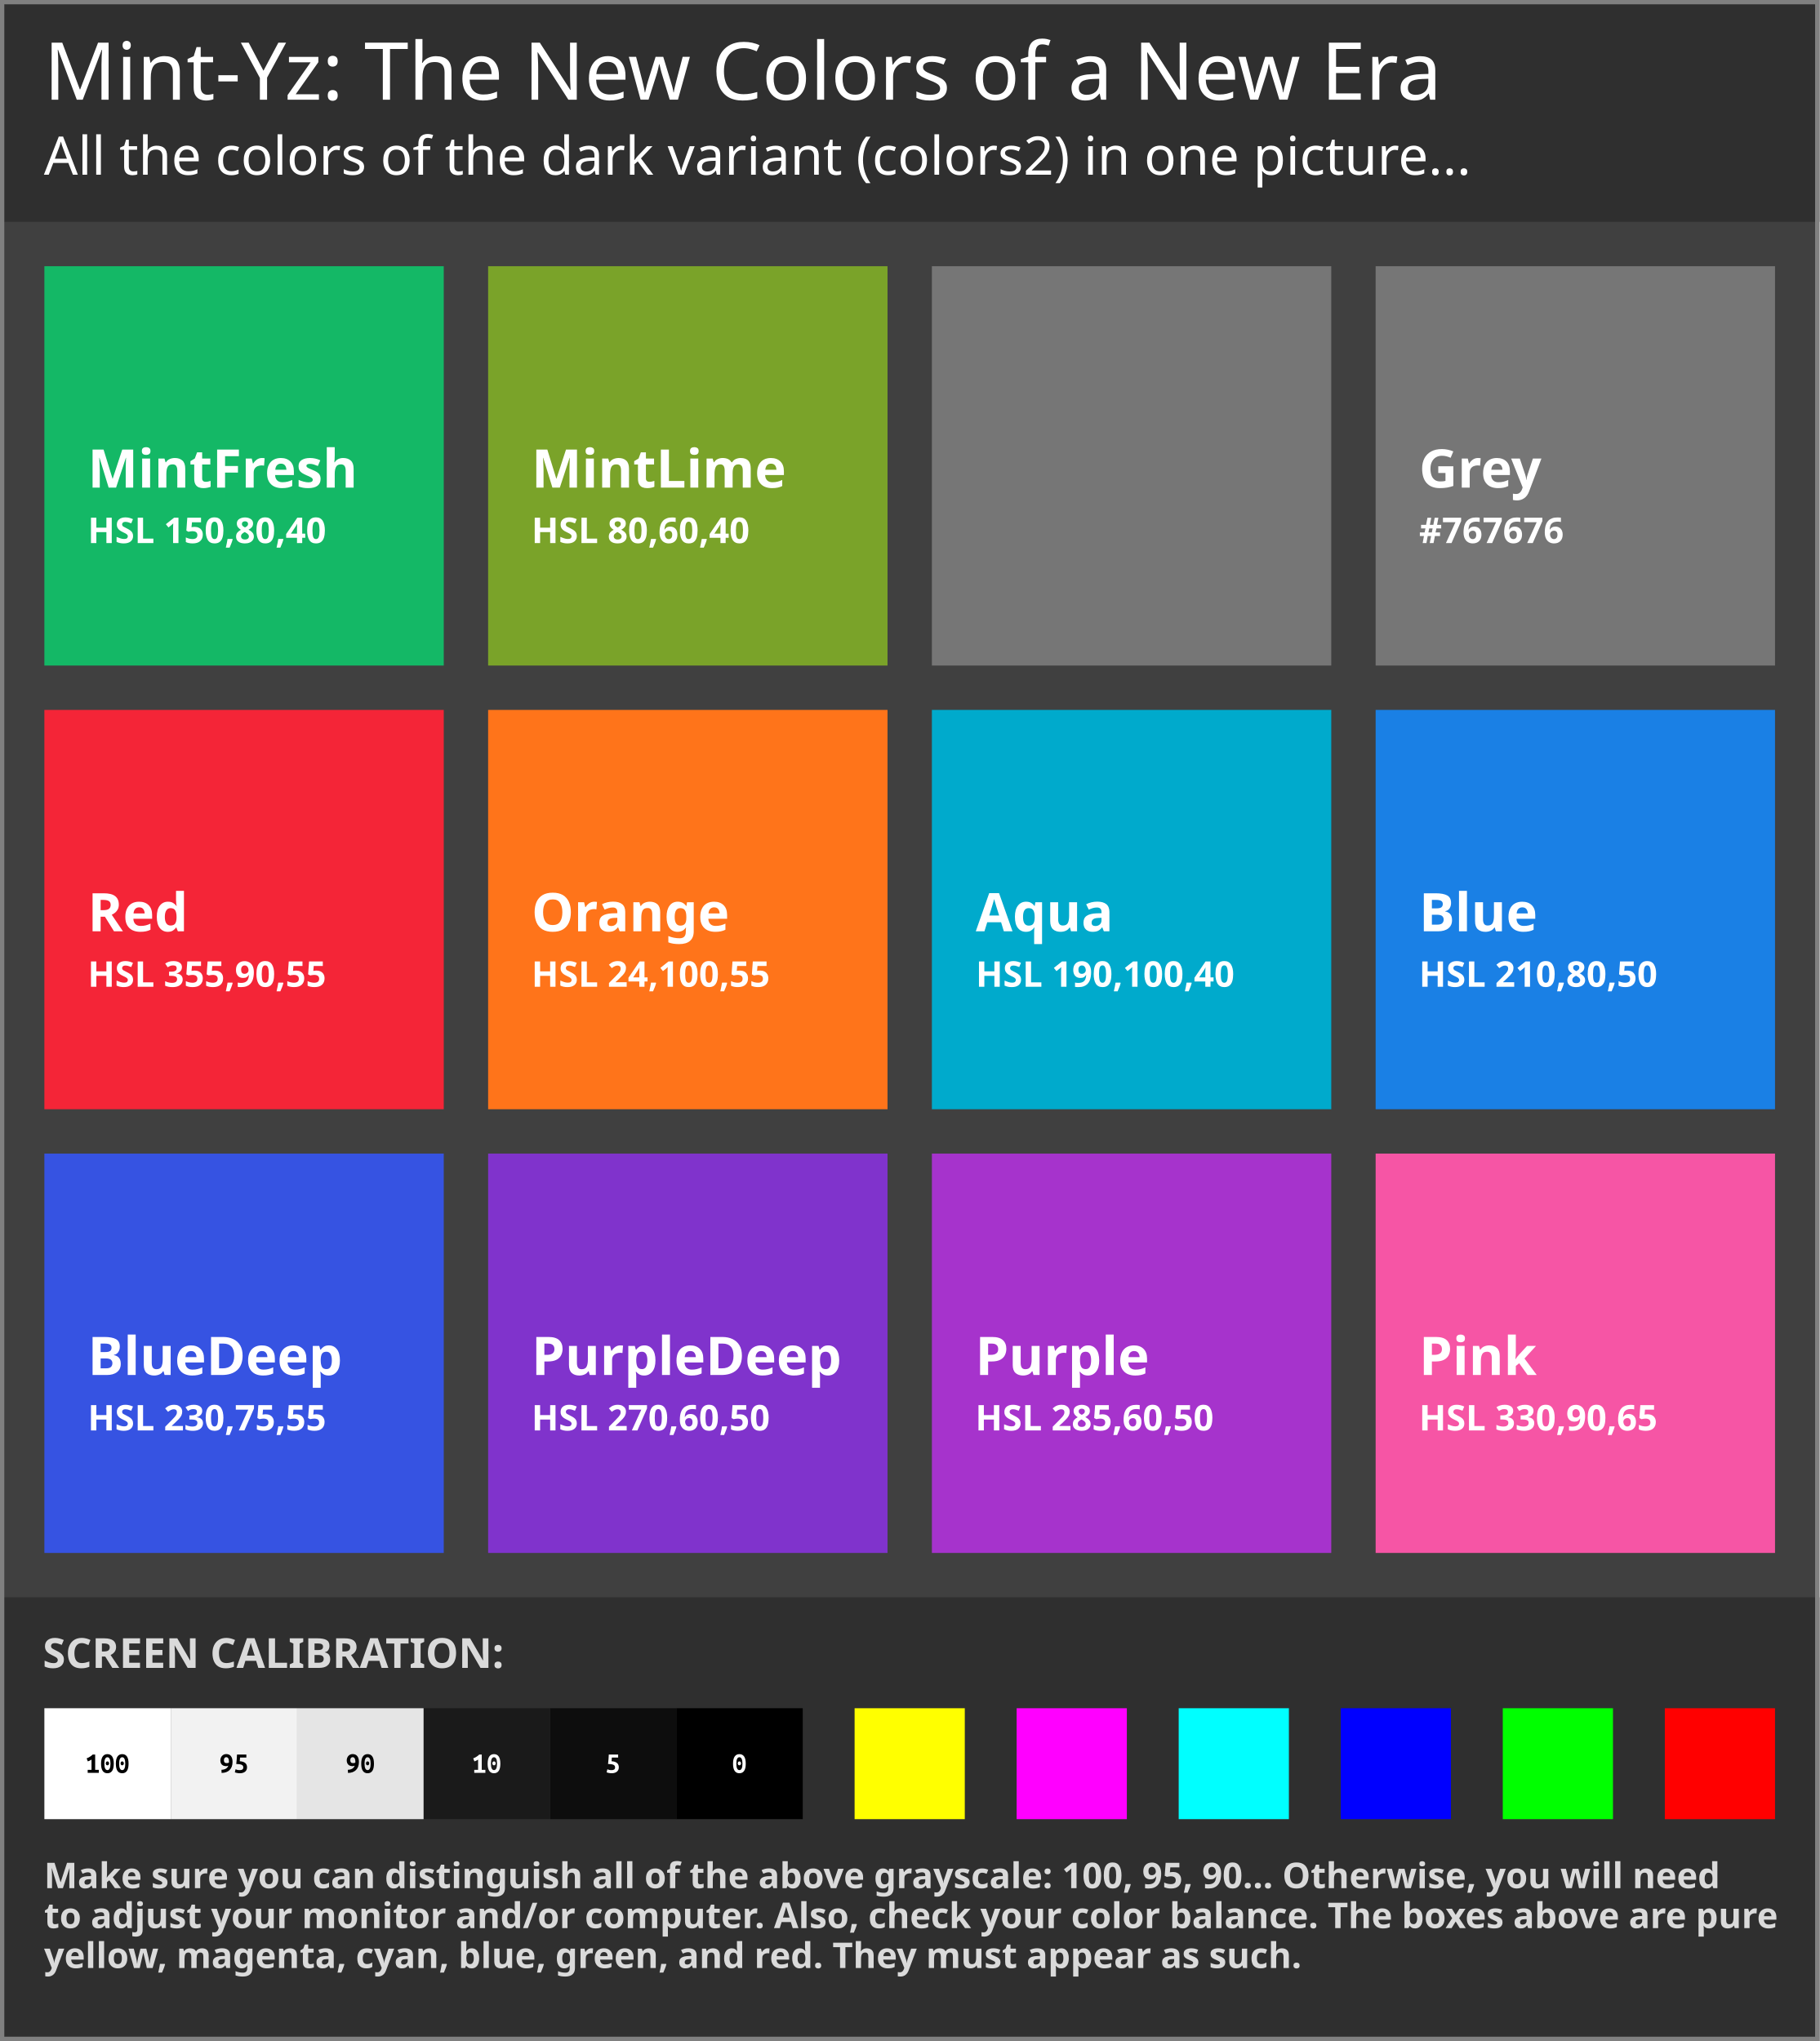
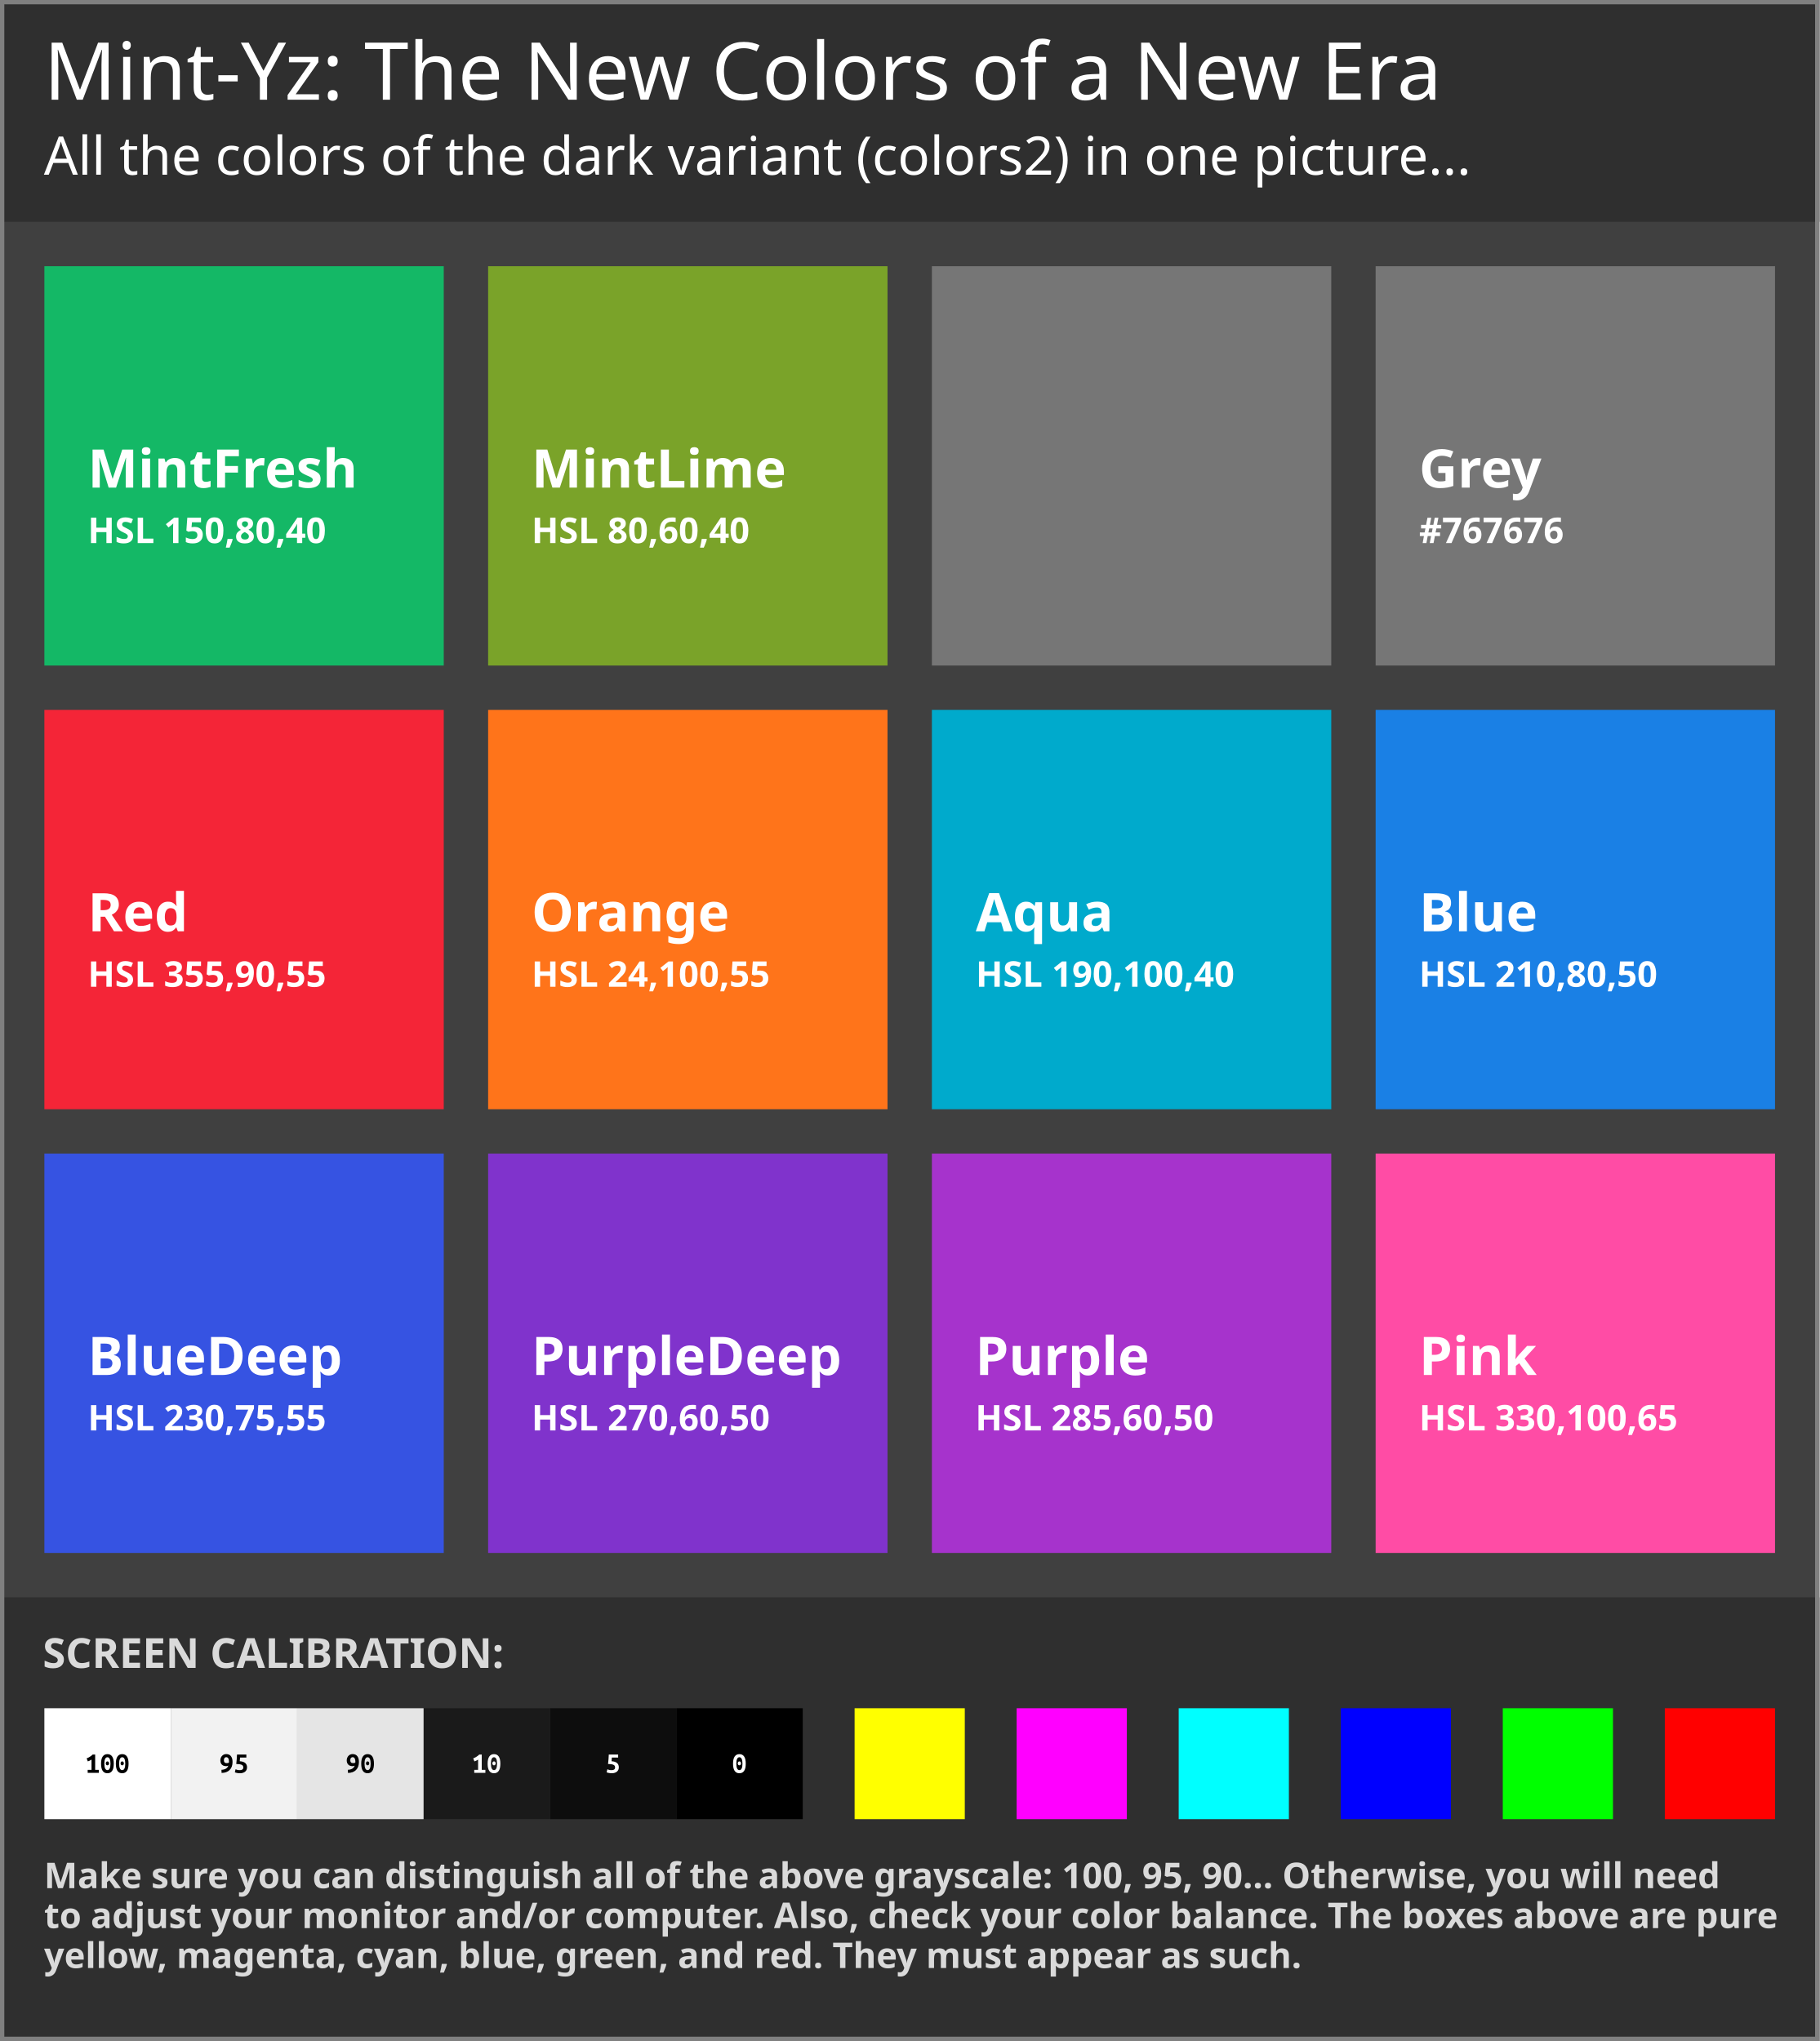
<svg xmlns="http://www.w3.org/2000/svg" width="820" height="920" viewBox="0 0 820 920" version="1.1" id="svg8">
  <defs id="defs2" />
  <g id="layer5">
    <rect y="0" x="0" height="920" width="820" id="rect122" style="fill:#ffffff;fill-opacity:1;stroke:none;stroke-width:0;stroke-opacity:1" />
    <rect transform="translate(0,-91.79999)" style="fill:#404040;fill-opacity:1;stroke:#08914d;stroke-width:0" id="rect146" width="820" height="920" x="2.2301638e-06" y="91.8" />
    <g id="g1130" transform="translate(0,-91.79999)">
      <rect y="811.8" x="0" height="200" width="820" id="rect4820" style="vector-effect:none;fill:#2f2f2f;fill-opacity:1;stroke:none;stroke-width:0;stroke-linecap:butt;stroke-linejoin:miter;stroke-miterlimit:4;stroke-dasharray:none;stroke-dashoffset:0;stroke-opacity:1" />
      <g id="g1089">
        <g transform="matrix(0,-2.099737,2.760329,0,-19.81775,839.5778)" style="display:inline" id="g1269">
          <rect transform="rotate(-90)" rx="6.3846035e-17" y="-34.396" x="-297" height="23.812" width="17.992" id="rect7" style="fill:#ff0000;fill-opacity:1;stroke:none;stroke-width:0.15;stroke-miterlimit:4;stroke-dasharray:none;stroke-opacity:1" />
          <rect transform="rotate(-90)" style="fill:#00ff00;fill-opacity:1;stroke:none;stroke-width:0.15;stroke-miterlimit:4;stroke-dasharray:none;stroke-opacity:1" id="rect9" width="17.992" height="23.812" x="-270.542" y="-34.396" rx="6.3846035e-17" />
          <rect transform="rotate(-90)" rx="6.3846035e-17" y="-34.396" x="-244.083" height="23.812" width="17.992" id="rect11" style="fill:#0000ff;fill-opacity:1;stroke:none;stroke-width:0.15;stroke-miterlimit:4;stroke-dasharray:none;stroke-opacity:1" />
          <rect transform="rotate(-90)" style="fill:#ffff00;fill-opacity:1;stroke:none;stroke-width:0.15;stroke-miterlimit:4;stroke-dasharray:none;stroke-opacity:1" id="rect818" width="17.992" height="23.812" x="-164.708" y="-34.396" rx="6.3846035e-17" />
          <rect transform="rotate(-90)" rx="6.3846035e-17" y="-34.396" x="-217.625" height="23.812" width="17.992" id="rect820-7" style="fill:#00ffff;fill-opacity:1;stroke:none;stroke-width:0.15;stroke-miterlimit:4;stroke-dasharray:none;stroke-opacity:1" />
          <rect transform="rotate(-90)" style="fill:#ff00ff;fill-opacity:1;stroke:none;stroke-width:0.15;stroke-miterlimit:4;stroke-dasharray:none;stroke-opacity:1" id="rect822-6" width="17.992" height="23.812" x="-191.167" y="-34.396" rx="6.3846035e-17" />
        </g>
        <rect transform="scale(-1)" style="display:inline;fill:#000000;fill-opacity:1;stroke:none;stroke-width:0.387;stroke-miterlimit:4;stroke-dasharray:none;stroke-opacity:1" id="rect1035" width="56.966" height="50" x="-361.798" y="-911.8" rx="2.0215312e-16" />
        <rect transform="scale(-1)" rx="2.0215312e-16" y="-911.8" x="-304.831" height="50" width="56.966" id="rect1037" style="display:inline;fill:#0d0d0d;fill-opacity:1;stroke:none;stroke-width:0.387;stroke-miterlimit:4;stroke-dasharray:none;stroke-opacity:1" />
        <rect transform="scale(-1)" style="display:inline;fill:#f2f2f2;fill-opacity:1;stroke:none;stroke-width:0.387;stroke-miterlimit:4;stroke-dasharray:none;stroke-opacity:1" id="rect1039" width="56.966" height="50" x="-133.933" y="-911.8" rx="2.0215312e-16" />
        <rect transform="scale(-1)" rx="2.0215312e-16" y="-911.8" x="-247.865" height="50" width="56.966" id="rect1041" style="display:inline;fill:#1a1a1a;fill-opacity:1;stroke:none;stroke-width:0.387;stroke-miterlimit:4;stroke-dasharray:none;stroke-opacity:1" />
        <rect transform="scale(-1)" style="display:inline;fill:#e5e5e5;fill-opacity:1;stroke:none;stroke-width:0.387;stroke-miterlimit:4;stroke-dasharray:none;stroke-opacity:1" id="rect1043" width="56.966" height="50" x="-190.899" y="-911.8" rx="2.0215312e-16" />
        <rect rx="2.0215312e-16" y="-911.8" x="-76.966" height="50" width="56.966" id="rect1045" style="display:inline;fill:#ffffff;fill-opacity:1;stroke:none;stroke-width:0.387;stroke-miterlimit:4;stroke-dasharray:none;stroke-opacity:1" transform="scale(-1)" />
        <g id="g1056">
          <g style="font-weight:bold;font-size:13.333px;line-height:17.778px;font-family:'Ubuntu Mono';-inkscape-font-specification:'Ubuntu Mono Bold';letter-spacing:0px;word-spacing:0px;fill:#000000;fill-opacity:1" id="text135" aria-label="100" transform="translate(0,-50)">
            <path id="path983" style="font-size:13.333px;text-align:center;text-anchor:middle;fill:#000000;fill-opacity:1" d="m 41.25,939.573 v -4.613 q -0.373,0.267 -0.853,0.48 -0.48,0.2 -0.813,0.32 l -0.533,-1.36 q 0.32,-0.12 0.693,-0.307 0.373,-0.187 0.747,-0.413 0.373,-0.227 0.707,-0.48 0.333,-0.253 0.573,-0.52 h 1.12 v 6.893 h 1.64 v 1.36 h -5.013 v -1.36 z" />
            <path id="path985" style="font-size:13.333px;text-align:center;text-anchor:middle;fill:#000000;fill-opacity:1" d="m 51.277,936.786 q 0,2.187 -0.733,3.253 -0.733,1.067 -2.133,1.067 -1.4,0 -2.133,-1.067 -0.733,-1.067 -0.733,-3.253 0,-2.16 0.747,-3.227 0.747,-1.067 2.12,-1.067 1.4,0 2.133,1.067 0.733,1.053 0.733,3.227 z m -1.48,0 q 0,-1.413 -0.36,-2.147 -0.347,-0.747 -1.027,-0.747 -0.667,0 -1.027,0.747 -0.36,0.733 -0.36,2.147 0,1.427 0.36,2.173 0.36,0.733 1.027,0.733 0.68,0 1.027,-0.733 0.36,-0.747 0.36,-2.173 z m -0.64,-0.133 q 0,0.36 -0.213,0.627 -0.2,0.253 -0.52,0.253 -0.347,0 -0.547,-0.253 -0.2,-0.267 -0.2,-0.627 0,-0.36 0.2,-0.627 0.2,-0.267 0.547,-0.267 0.32,0 0.52,0.267 0.213,0.267 0.213,0.627 z" />
            <path id="path987" style="font-size:13.333px;text-align:center;text-anchor:middle;fill:#000000;fill-opacity:1" d="m 57.943,936.786 q 0,2.187 -0.733,3.253 -0.733,1.067 -2.133,1.067 -1.4,0 -2.133,-1.067 -0.733,-1.067 -0.733,-3.253 0,-2.16 0.747,-3.227 0.747,-1.067 2.12,-1.067 1.4,0 2.133,1.067 0.733,1.053 0.733,3.227 z m -1.48,0 q 0,-1.413 -0.36,-2.147 -0.347,-0.747 -1.027,-0.747 -0.667,0 -1.027,0.747 -0.36,0.733 -0.36,2.147 0,1.427 0.36,2.173 0.36,0.733 1.027,0.733 0.68,0 1.027,-0.733 0.36,-0.747 0.36,-2.173 z m -0.64,-0.133 q 0,0.36 -0.213,0.627 -0.2,0.253 -0.52,0.253 -0.347,0 -0.547,-0.253 -0.2,-0.267 -0.2,-0.627 0,-0.36 0.2,-0.627 0.2,-0.267 0.547,-0.267 0.32,0 0.52,0.267 0.213,0.267 0.213,0.627 z" />
          </g>
          <g style="font-weight:bold;font-size:13.333px;line-height:17.778px;font-family:'Ubuntu Mono';-inkscape-font-specification:'Ubuntu Mono Bold';letter-spacing:0px;word-spacing:0px;fill:#ffffff;fill-opacity:1" id="text141" aria-label="0" transform="translate(0,-50)">
            <path id="path990" style="font-size:13.333px;text-align:center;text-anchor:middle;fill:#ffffff;fill-opacity:1" d="m 336.107,936.786 q 0,2.187 -0.733,3.253 -0.733,1.067 -2.133,1.067 -1.4,0 -2.133,-1.067 -0.733,-1.067 -0.733,-3.253 0,-2.16 0.747,-3.227 0.747,-1.067 2.12,-1.067 1.4,0 2.133,1.067 0.733,1.053 0.733,3.227 z m -1.48,0 q 0,-1.413 -0.36,-2.147 -0.347,-0.747 -1.027,-0.747 -0.667,0 -1.027,0.747 -0.36,0.733 -0.36,2.147 0,1.427 0.36,2.173 0.36,0.733 1.027,0.733 0.68,0 1.027,-0.733 0.36,-0.747 0.36,-2.173 z m -0.64,-0.133 q 0,0.36 -0.213,0.627 -0.2,0.253 -0.52,0.253 -0.347,0 -0.547,-0.253 -0.2,-0.267 -0.2,-0.627 0,-0.36 0.2,-0.627 0.2,-0.267 0.547,-0.267 0.32,0 0.52,0.267 0.213,0.267 0.213,0.627 z" />
          </g>
          <g style="font-weight:bold;font-size:13.333px;line-height:17.778px;font-family:'Ubuntu Mono';-inkscape-font-specification:'Ubuntu Mono Bold';letter-spacing:0px;word-spacing:0px;fill:#000000;fill-opacity:1" id="text968" aria-label="95" transform="translate(0,-50)">
            <path id="path993" style="font-size:13.333px;text-align:center;text-anchor:middle;fill:#000000;fill-opacity:1" d="m 102.189,936.546 q 0.253,0 0.533,-0.053 0.28,-0.053 0.453,-0.147 0.013,-0.107 0.013,-0.253 0.013,-0.16 0.013,-0.307 0,-0.333 -0.067,-0.667 -0.053,-0.347 -0.2,-0.627 -0.133,-0.28 -0.373,-0.453 -0.227,-0.173 -0.573,-0.173 -0.293,0 -0.507,0.12 -0.2,0.107 -0.333,0.293 -0.12,0.187 -0.187,0.44 -0.053,0.253 -0.053,0.533 0,0.627 0.293,0.96 0.293,0.333 0.987,0.333 z m -0.213,1.36 q -0.72,0 -1.227,-0.2 -0.507,-0.213 -0.827,-0.573 -0.32,-0.36 -0.467,-0.827 -0.147,-0.48 -0.147,-1.027 0,-0.48 0.16,-0.973 0.173,-0.507 0.493,-0.907 0.333,-0.413 0.827,-0.667 0.493,-0.267 1.16,-0.267 1.387,0 2.12,0.933 0.733,0.933 0.733,2.6 0,1.2 -0.347,2.133 -0.347,0.92 -1,1.547 -0.64,0.627 -1.56,0.96 -0.907,0.32 -2.027,0.32 l -0.053,-1.413 q 1.067,-0.013 1.907,-0.453 0.84,-0.453 1.187,-1.413 -0.52,0.227 -0.933,0.227 z" />
            <path id="path995" style="font-size:13.333px;text-align:center;text-anchor:middle;fill:#000000;fill-opacity:1" d="m 109.656,938.506 q 0,-0.347 -0.12,-0.627 -0.107,-0.293 -0.453,-0.493 -0.333,-0.213 -0.96,-0.32 -0.627,-0.12 -1.64,-0.12 0.133,-1.12 0.213,-2.187 0.08,-1.08 0.12,-2.08 h 4.213 v 1.36 h -2.84 q -0.027,0.427 -0.067,0.893 -0.04,0.467 -0.067,0.76 1.653,0.107 2.467,0.8 0.813,0.693 0.813,1.947 0,0.573 -0.2,1.067 -0.2,0.48 -0.613,0.84 -0.413,0.36 -1.027,0.56 -0.613,0.2 -1.427,0.2 -0.32,0 -0.653,-0.04 -0.333,-0.04 -0.64,-0.107 -0.307,-0.053 -0.56,-0.133 -0.24,-0.08 -0.373,-0.147 l 0.333,-1.36 q 0.293,0.147 0.747,0.267 0.453,0.12 1.133,0.12 0.48,0 0.787,-0.107 0.32,-0.107 0.493,-0.267 0.187,-0.173 0.253,-0.387 0.067,-0.213 0.067,-0.44 z" />
          </g>
          <g style="font-weight:bold;font-size:13.333px;line-height:17.778px;font-family:'Ubuntu Mono';-inkscape-font-specification:'Ubuntu Mono Bold';letter-spacing:0px;word-spacing:0px;fill:#000000;fill-opacity:1" id="text973" aria-label="90" transform="translate(0,-50)">
            <path id="path998" style="font-size:13.333px;text-align:center;text-anchor:middle;fill:#000000;fill-opacity:1" d="m 159.155,936.546 q 0.253,0 0.533,-0.053 0.28,-0.053 0.453,-0.147 0.013,-0.107 0.013,-0.253 0.013,-0.16 0.013,-0.307 0,-0.333 -0.067,-0.667 -0.053,-0.347 -0.2,-0.627 -0.133,-0.28 -0.373,-0.453 -0.227,-0.173 -0.573,-0.173 -0.293,0 -0.507,0.12 -0.2,0.107 -0.333,0.293 -0.12,0.187 -0.187,0.44 -0.053,0.253 -0.053,0.533 0,0.627 0.293,0.96 0.293,0.333 0.987,0.333 z m -0.213,1.36 q -0.72,0 -1.227,-0.2 -0.507,-0.213 -0.827,-0.573 -0.32,-0.36 -0.467,-0.827 -0.147,-0.48 -0.147,-1.027 0,-0.48 0.16,-0.973 0.173,-0.507 0.493,-0.907 0.333,-0.413 0.827,-0.667 0.493,-0.267 1.16,-0.267 1.387,0 2.12,0.933 0.733,0.933 0.733,2.6 0,1.2 -0.347,2.133 -0.347,0.92 -1,1.547 -0.64,0.627 -1.56,0.96 -0.907,0.32 -2.027,0.32 l -0.053,-1.413 q 1.067,-0.013 1.907,-0.453 0.84,-0.453 1.187,-1.413 -0.52,0.227 -0.933,0.227 z" />
            <path id="path1000" style="font-size:13.333px;text-align:center;text-anchor:middle;fill:#000000;fill-opacity:1" d="m 168.542,936.786 q 0,2.187 -0.733,3.253 -0.733,1.067 -2.133,1.067 -1.4,0 -2.133,-1.067 -0.733,-1.067 -0.733,-3.253 0,-2.16 0.747,-3.227 0.747,-1.067 2.12,-1.067 1.4,0 2.133,1.067 0.733,1.053 0.733,3.227 z m -1.48,0 q 0,-1.413 -0.36,-2.147 -0.347,-0.747 -1.027,-0.747 -0.667,0 -1.027,0.747 -0.36,0.733 -0.36,2.147 0,1.427 0.36,2.173 0.36,0.733 1.027,0.733 0.68,0 1.027,-0.733 0.36,-0.747 0.36,-2.173 z m -0.64,-0.133 q 0,0.36 -0.213,0.627 -0.2,0.253 -0.52,0.253 -0.347,0 -0.547,-0.253 -0.2,-0.267 -0.2,-0.627 0,-0.36 0.2,-0.627 0.2,-0.267 0.547,-0.267 0.32,0 0.52,0.267 0.213,0.267 0.213,0.627 z" />
          </g>
          <g style="font-weight:bold;font-size:13.333px;line-height:17.778px;font-family:'Ubuntu Mono';-inkscape-font-specification:'Ubuntu Mono Bold';letter-spacing:0px;word-spacing:0px;fill:#ffffff;fill-opacity:1" id="text977" aria-label="10" transform="translate(0,-50)">
            <path id="path1003" style="font-size:13.333px;text-align:center;text-anchor:middle;fill:#ffffff;fill-opacity:1" d="m 215.481,939.573 v -4.613 q -0.373,0.267 -0.853,0.48 -0.48,0.2 -0.813,0.32 l -0.533,-1.36 q 0.32,-0.12 0.693,-0.307 0.373,-0.187 0.747,-0.413 0.373,-0.227 0.707,-0.48 0.333,-0.253 0.573,-0.52 h 1.12 v 6.893 h 1.64 v 1.36 H 213.748 v -1.36 z" />
            <path id="path1005" style="font-size:13.333px;text-align:center;text-anchor:middle;fill:#ffffff;fill-opacity:1" d="m 225.508,936.786 q 0,2.187 -0.733,3.253 -0.733,1.067 -2.133,1.067 -1.4,0 -2.133,-1.067 -0.733,-1.067 -0.733,-3.253 0,-2.16 0.747,-3.227 0.747,-1.067 2.12,-1.067 1.4,0 2.133,1.067 0.733,1.053 0.733,3.227 z m -1.48,0 q 0,-1.413 -0.36,-2.147 -0.347,-0.747 -1.027,-0.747 -0.667,0 -1.027,0.747 -0.36,0.733 -0.36,2.147 0,1.427 0.36,2.173 0.36,0.733 1.027,0.733 0.68,0 1.027,-0.733 0.36,-0.747 0.36,-2.173 z m -0.64,-0.133 q 0,0.36 -0.213,0.627 -0.2,0.253 -0.52,0.253 -0.347,0 -0.547,-0.253 -0.2,-0.267 -0.2,-0.627 0,-0.36 0.2,-0.627 0.2,-0.267 0.547,-0.267 0.32,0 0.52,0.267 0.213,0.267 0.213,0.627 z" />
          </g>
          <g style="font-weight:bold;font-size:13.333px;line-height:17.778px;font-family:'Ubuntu Mono';-inkscape-font-specification:'Ubuntu Mono Bold';letter-spacing:0px;word-spacing:0px;fill:#ffffff;fill-opacity:1" id="text981" aria-label="5" transform="translate(0,-50)">
            <path id="path1008" style="font-size:13.333px;text-align:center;text-anchor:middle;fill:#ffffff;fill-opacity:1" d="m 277.221,938.506 q 0,-0.347 -0.12,-0.627 -0.107,-0.293 -0.453,-0.493 -0.333,-0.213 -0.96,-0.32 -0.627,-0.12 -1.64,-0.12 0.133,-1.12 0.213,-2.187 0.08,-1.08 0.12,-2.08 h 4.213 v 1.36 h -2.84 q -0.027,0.427 -0.067,0.893 -0.04,0.467 -0.067,0.76 1.653,0.107 2.467,0.8 0.813,0.693 0.813,1.947 0,0.573 -0.2,1.067 -0.2,0.48 -0.613,0.84 -0.413,0.36 -1.027,0.56 -0.613,0.2 -1.427,0.2 -0.32,0 -0.653,-0.04 -0.333,-0.04 -0.64,-0.107 -0.307,-0.053 -0.56,-0.133 -0.24,-0.08 -0.373,-0.147 l 0.333,-1.36 q 0.293,0.147 0.747,0.267 0.453,0.12 1.133,0.12 0.48,0 0.787,-0.107 0.32,-0.107 0.493,-0.267 0.187,-0.173 0.253,-0.387 0.067,-0.213 0.067,-0.44 z" />
          </g>
        </g>
      </g>
      <text id="text1065" y="843.616" x="19.253" style="font-weight:bold;font-size:18.667px;line-height:29.333px;font-family:'Ubuntu Mono';-inkscape-font-specification:'Ubuntu Mono Bold';letter-spacing:0px;word-spacing:0px;fill:#dadada;fill-opacity:1" xml:space="preserve">
        <tspan style="font-size:18.667px;fill:#dadada;fill-opacity:1" y="843.616" x="19.253" id="tspan1063">SCREEN CALIBRATION:</tspan>
      </text>
      <text id="text1069" y="942.904" x="19.856" style="font-weight:bold;font-size:16px;line-height:18px;font-family:'Ubuntu Mono';-inkscape-font-specification:'Ubuntu Mono Bold';letter-spacing:0px;word-spacing:0px;fill:#dadada;fill-opacity:1" xml:space="preserve">
        <tspan style="font-style:normal;font-variant:normal;font-weight:bold;font-stretch:normal;font-family:'Ubuntu Mono';-inkscape-font-specification:'Ubuntu Mono Bold';fill:#dadada;fill-opacity:1" id="tspan1075" y="942.904" x="19.856">Make sure you can distinguish all of the above grayscale: 100, 95, 90... Otherwise, you will need</tspan>
        <tspan style="font-style:normal;font-variant:normal;font-weight:bold;font-stretch:normal;font-family:'Ubuntu Mono';-inkscape-font-specification:'Ubuntu Mono Bold';fill:#dadada;fill-opacity:1" id="tspan1079" y="960.904" x="19.856">to adjust your monitor and/or computer. Also, check your color balance. The boxes above are pure</tspan>
        <tspan id="tspan1089" style="font-style:normal;font-variant:normal;font-weight:bold;font-stretch:normal;font-family:'Ubuntu Mono';-inkscape-font-specification:'Ubuntu Mono Bold';fill:#dadada;fill-opacity:1" y="978.904" x="19.856">yellow, magenta, cyan, blue, green, and red. They must appear as such.</tspan>
      </text>
    </g>
  </g>
  <g id="layer1" transform="translate(0,-91.79999)">
    <rect y="91.8" x="0" height="100" width="820" id="rect903" style="opacity:1;vector-effect:none;fill:#2f2f2f;fill-opacity:1;stroke:none;stroke-width:0;stroke-linecap:butt;stroke-linejoin:miter;stroke-miterlimit:4;stroke-dasharray:none;stroke-dashoffset:0;stroke-opacity:1" />
    <text xml:space="preserve" style="font-style:normal;font-variant:normal;font-weight:normal;font-stretch:normal;font-size:24px;line-height:1.25;font-family:'DejaVu Sans';-inkscape-font-specification:'DejaVu Sans';text-align:start;letter-spacing:0px;word-spacing:0px;text-anchor:start;fill:#ffffff;fill-opacity:1;stroke:none" x="19.784" y="136.748" id="text947">
      <tspan x="19.784" y="136.748" style="font-style:normal;font-variant:normal;font-weight:normal;font-stretch:normal;font-size:36px;font-family:'Ubuntu Mono';-inkscape-font-specification:'Ubuntu Mono';fill:#ffffff;fill-opacity:1" id="tspan921">Mint-Yz: The New Colors of a New Era</tspan>
      <tspan id="tspan135" x="19.784" y="170.556" style="font-style:normal;font-variant:normal;font-weight:normal;font-stretch:normal;font-size:24px;font-family:'Ubuntu Mono';-inkscape-font-specification:'Ubuntu Mono';fill:#ffffff;fill-opacity:1">All the colors of the dark variant (colors2) in one picture...</tspan>
    </text>
    <rect y="92.768" x="0.968" height="918.063" width="818.063" id="rect115" style="fill:none;fill-opacity:1;stroke:#808080;stroke-width:1.937;stroke-opacity:1" />
    <g id="g935" transform="translate(400,150)">
      <rect style="opacity:1;vector-effect:none;fill:#00aacc;fill-opacity:1;stroke:none;stroke-width:0;stroke-linecap:butt;stroke-linejoin:miter;stroke-miterlimit:4;stroke-dasharray:none;stroke-dashoffset:0;stroke-opacity:1" id="rect830" width="180" height="180" x="20" y="261.8" />
      <text id="text59" y="361.592" x="39.784" style="font-style:normal;font-variant:normal;font-weight:bold;font-stretch:normal;font-size:16px;line-height:25px;font-family:'Ubuntu Mono';-inkscape-font-specification:'Ubuntu Mono Bold';text-align:start;letter-spacing:0px;word-spacing:0px;text-anchor:start;fill:#000000;fill-opacity:1;stroke:none" xml:space="preserve">
        <tspan id="tspan866" style="font-size:24px;line-height:18px;fill:#ffffff;fill-opacity:1" y="361.592" x="39.784">Aqua</tspan>
        <tspan style="line-height:18px;fill:#ffffff;fill-opacity:1" y="386.592" x="39.784" id="tspan933">HSL 190,100,40</tspan>
      </text>
    </g>
    <g id="g956" transform="translate(0,-50)">
      <rect y="261.8" x="620" height="180" width="180" id="rect55" style="opacity:1;vector-effect:none;fill:#767676;fill-opacity:1;stroke:none;stroke-width:0;stroke-linecap:butt;stroke-linejoin:miter;stroke-miterlimit:4;stroke-dasharray:none;stroke-dashoffset:0;stroke-opacity:1" />
      <text xml:space="preserve" style="font-style:normal;font-variant:normal;font-weight:bold;font-stretch:normal;font-size:16px;line-height:25px;font-family:'Ubuntu Mono';-inkscape-font-specification:'Ubuntu Mono Bold';text-align:start;letter-spacing:0px;word-spacing:0px;text-anchor:start;fill:#000000;fill-opacity:1;stroke:none" x="639.568" y="361.592" id="text896">
        <tspan x="639.568" y="361.592" style="font-size:24px;line-height:18px;fill:#ffffff;fill-opacity:1" id="tspan890">Grey</tspan>
        <tspan x="639.568" y="386.592" style="line-height:18px;fill:#ffffff;fill-opacity:1" id="tspan894">#767676</tspan>
      </text>
    </g>
+     <g id="g990" transform="translate(-200,-45.39999)">
+       <rect y="457.2" x="420" height="180" width="180" id="rect812" style="vector-effect:none;fill:#ff741a;fill-opacity:1;stroke:none;stroke-width:0;stroke-linecap:butt;stroke-linejoin:miter;stroke-miterlimit:4;stroke-dasharray:none;stroke-dashoffset:0;stroke-opacity:1" />
+       <text id="text904" y="556.992" x="439.568" style="font-style:normal;font-variant:normal;font-weight:bold;font-stretch:normal;font-size:16px;line-height:25px;font-family:'Ubuntu Mono';-inkscape-font-specification:'Ubuntu Mono Bold';text-align:start;letter-spacing:0px;word-spacing:0px;text-anchor:start;fill:#000000;fill-opacity:1;stroke:none" xml:space="preserve">
+         <tspan id="tspan898" style="font-size:24px;line-height:18px;fill:#ffffff;fill-opacity:1" y="556.992" x="439.568">Orange</tspan>
+         <tspan id="tspan902" style="line-height:18px;fill:#ffffff;fill-opacity:1" y="581.992" x="439.568">HSL 24,100,55</tspan>
+       </text>
+     </g>
    <g id="g970" transform="translate(400,150)">
-       <rect y="461.8" x="220" height="180" width="180" id="rect822" style="opacity:1;vector-effect:none;fill:#f655a5;fill-opacity:1;stroke:none;stroke-width:0;stroke-linecap:butt;stroke-linejoin:miter;stroke-miterlimit:4;stroke-dasharray:none;stroke-dashoffset:0;stroke-opacity:1" />
+       <rect y="461.8" x="220" height="180" width="180" id="rect822" style="opacity:1;vector-effect:none;fill:#ff4ca5;fill-opacity:1;stroke:none;stroke-width:0;stroke-linecap:butt;stroke-linejoin:miter;stroke-miterlimit:4;stroke-dasharray:none;stroke-dashoffset:0;stroke-opacity:1" />
      <text id="text912" y="561.592" x="239.568" style="font-style:normal;font-variant:normal;font-weight:bold;font-stretch:normal;font-size:16px;line-height:25px;font-family:'Ubuntu Mono';-inkscape-font-specification:'Ubuntu Mono Bold';text-align:start;letter-spacing:0px;word-spacing:0px;text-anchor:start;fill:#000000;fill-opacity:1;stroke:none" xml:space="preserve">
        <tspan id="tspan906" style="font-size:24px;line-height:18px;fill:#ffffff;fill-opacity:1" y="561.592" x="239.568">Pink</tspan>
-         <tspan id="tspan910" style="line-height:18px;fill:#ffffff;fill-opacity:1" y="586.592" x="239.568">HSL 330,90,65</tspan>
+         <tspan id="tspan910" style="line-height:18px;fill:#ffffff;fill-opacity:1" y="586.592" x="239.568">HSL 330,100,65</tspan>
      </text>
    </g>
    <g id="g977" transform="translate(0,150)">
      <rect style="opacity:1;vector-effect:none;fill:#a633cc;fill-opacity:1;stroke:none;stroke-width:0;stroke-linecap:butt;stroke-linejoin:miter;stroke-miterlimit:4;stroke-dasharray:none;stroke-dashoffset:0;stroke-opacity:1" id="rect820" width="180" height="180" x="420" y="461.8" />
      <text xml:space="preserve" style="font-style:normal;font-variant:normal;font-weight:bold;font-stretch:normal;font-size:16px;line-height:25px;font-family:'Ubuntu Mono';-inkscape-font-specification:'Ubuntu Mono Bold';text-align:start;letter-spacing:0px;word-spacing:0px;text-anchor:start;fill:#000000;fill-opacity:1;stroke:none" x="439.568" y="561.592" id="text920">
        <tspan x="439.568" y="561.592" style="font-size:24px;line-height:18px;fill:#ffffff;fill-opacity:1" id="tspan914">Purple</tspan>
        <tspan x="439.568" y="586.592" style="line-height:18px;fill:#ffffff;fill-opacity:1" id="tspan918">HSL 285,60,50</tspan>
      </text>
    </g>
    <g id="g984" transform="translate(-600,-50)">
      <rect y="461.8" x="620" height="180" width="180" id="rect824" style="opacity:1;vector-effect:none;fill:#f42537;fill-opacity:1;stroke:none;stroke-width:0;stroke-linecap:butt;stroke-linejoin:miter;stroke-miterlimit:4;stroke-dasharray:none;stroke-dashoffset:0;stroke-opacity:1" />
      <text id="text928" y="561.592" x="639.568" style="font-style:normal;font-variant:normal;font-weight:bold;font-stretch:normal;font-size:16px;line-height:25px;font-family:'Ubuntu Mono';-inkscape-font-specification:'Ubuntu Mono Bold';text-align:start;letter-spacing:0px;word-spacing:0px;text-anchor:start;fill:#000000;fill-opacity:1;stroke:none" xml:space="preserve">
        <tspan id="tspan922" style="font-size:24px;line-height:18px;fill:#ffffff;fill-opacity:1" y="561.592" x="639.568">Red</tspan>
        <tspan style="line-height:18px;fill:#ffffff;fill-opacity:1" y="586.592" x="639.568" id="tspan923">HSL 355,90,55</tspan>
      </text>
    </g>
    <g id="g1099" transform="translate(-200,-450)">
      <rect y="661.8" x="420" height="180" width="180" id="rect1089" style="opacity:1;vector-effect:none;fill:#7aa329;fill-opacity:1;stroke:none;stroke-width:0;stroke-linecap:butt;stroke-linejoin:miter;stroke-miterlimit:4;stroke-dasharray:none;stroke-dashoffset:0;stroke-opacity:1" />
      <text xml:space="preserve" style="font-style:normal;font-variant:normal;font-weight:bold;font-stretch:normal;font-size:16px;line-height:25px;font-family:'Ubuntu Mono';-inkscape-font-specification:'Ubuntu Mono Bold';text-align:start;letter-spacing:0px;word-spacing:0px;text-anchor:start;fill:#000000;fill-opacity:1;stroke:none" x="439.568" y="761.592" id="text1097">
        <tspan x="439.568" y="761.592" style="font-size:24px;line-height:18px;fill:#ffffff;fill-opacity:1" id="tspan1091">MintLime</tspan>
        <tspan id="tspan1095" x="439.568" y="786.592" style="line-height:18px;fill:#ffffff;fill-opacity:1">HSL 80,60,40</tspan>
      </text>
    </g>
    <g transform="translate(-400,-450)" id="g991">
      <rect style="opacity:1;vector-effect:none;fill:#14b866;fill-opacity:1;stroke:none;stroke-width:0;stroke-linecap:butt;stroke-linejoin:miter;stroke-miterlimit:4;stroke-dasharray:none;stroke-dashoffset:0;stroke-opacity:1" id="rect816" width="180" height="180" x="420" y="661.8" />
      <text id="text952" y="761.592" x="439.568" style="font-style:normal;font-variant:normal;font-weight:bold;font-stretch:normal;font-size:16px;line-height:25px;font-family:'Ubuntu Mono';-inkscape-font-specification:'Ubuntu Mono Bold';text-align:start;letter-spacing:0px;word-spacing:0px;text-anchor:start;fill:#000000;fill-opacity:1;stroke:none" xml:space="preserve">
        <tspan id="tspan946" style="font-size:24px;line-height:18px;fill:#ffffff;fill-opacity:1" y="761.592" x="439.568">MintFresh</tspan>
        <tspan style="line-height:18px;fill:#ffffff;fill-opacity:1" y="786.592" x="439.568" id="tspan952">HSL 150,80,40</tspan>
      </text>
    </g>
    <g id="g942" transform="translate(400,150)">
      <rect style="opacity:1;vector-effect:none;fill:#1a80e5;fill-opacity:1;stroke:none;stroke-width:0;stroke-linecap:butt;stroke-linejoin:miter;stroke-miterlimit:4;stroke-dasharray:none;stroke-dashoffset:0;stroke-opacity:1" id="rect842" width="180" height="180" x="220" y="261.8" />
      <text xml:space="preserve" style="font-style:normal;font-variant:normal;font-weight:bold;font-stretch:normal;font-size:16px;line-height:25px;font-family:'Ubuntu Mono';-inkscape-font-specification:'Ubuntu Mono Bold';text-align:start;letter-spacing:0px;word-spacing:0px;text-anchor:start;fill:#000000;fill-opacity:1;stroke:none" x="239.568" y="361.592" id="text880">
        <tspan x="239.568" y="361.592" style="font-size:24px;line-height:18px;fill:#ffffff;fill-opacity:1" id="tspan874">Blue</tspan>
        <tspan x="239.568" y="386.592" style="line-height:18px;fill:#ffffff;fill-opacity:1" id="tspan935">HSL 210,80,50</tspan>
      </text>
    </g>
    <g id="g983" transform="translate(0,-50)">
      <rect style="vector-effect:none;fill:#3653e2;fill-opacity:1;stroke:none;stroke-width:0;stroke-linecap:butt;stroke-linejoin:miter;stroke-miterlimit:4;stroke-dasharray:none;stroke-dashoffset:0;stroke-opacity:1" id="rect828" width="180" height="180" x="20" y="661.8" />
      <text xml:space="preserve" style="font-style:normal;font-variant:normal;font-weight:bold;font-stretch:normal;font-size:16px;line-height:25px;font-family:'Ubuntu Mono';-inkscape-font-specification:'Ubuntu Mono Bold';text-align:start;letter-spacing:0px;word-spacing:0px;text-anchor:start;fill:#000000;fill-opacity:1;stroke:none" x="39.568" y="761.592" id="text976">
        <tspan x="39.568" y="761.592" style="font-size:24px;line-height:18px;fill:#ffffff;fill-opacity:1" id="tspan970">BlueDeep</tspan>
        <tspan x="39.568" y="786.592" style="line-height:18px;fill:#ffffff;fill-opacity:1" id="tspan974">HSL 230,75,55</tspan>
      </text>
    </g>
    <g transform="translate(-200,150)" id="g958">
      <rect y="461.8" x="420" height="180" width="180" id="rect946" style="opacity:1;vector-effect:none;fill:#8033cc;fill-opacity:1;stroke:none;stroke-width:0;stroke-linecap:butt;stroke-linejoin:miter;stroke-miterlimit:4;stroke-dasharray:none;stroke-dashoffset:0;stroke-opacity:1" />
      <text id="text956" y="561.592" x="439.568" style="font-style:normal;font-variant:normal;font-weight:bold;font-stretch:normal;font-size:16px;line-height:25px;font-family:'Ubuntu Mono';-inkscape-font-specification:'Ubuntu Mono Bold';text-align:start;letter-spacing:0px;word-spacing:0px;text-anchor:start;fill:#000000;fill-opacity:1;stroke:none" xml:space="preserve">
        <tspan id="tspan948" style="font-size:24px;line-height:18px;fill:#ffffff;fill-opacity:1" y="561.592" x="439.568">PurpleDeep</tspan>
        <tspan id="tspan954" style="line-height:18px;fill:#ffffff;fill-opacity:1" y="586.592" x="439.568">HSL 270,60,50</tspan>
      </text>
    </g>
    <g transform="translate(0,-450)" id="g950">
      <rect style="opacity:1;vector-effect:none;fill:#767676;fill-opacity:1;stroke:none;stroke-width:0;stroke-linecap:butt;stroke-linejoin:miter;stroke-miterlimit:4;stroke-dasharray:none;stroke-dashoffset:0;stroke-opacity:1" id="rect941" width="180" height="180" x="420" y="661.8" />
      <text id="text948" y="761.592" x="439.568" style="font-style:normal;font-variant:normal;font-weight:bold;font-stretch:normal;font-size:16px;line-height:25px;font-family:'Ubuntu Mono';-inkscape-font-specification:'Ubuntu Mono Bold';text-align:start;letter-spacing:0px;word-spacing:0px;text-anchor:start;fill:#000000;fill-opacity:1;stroke:none" xml:space="preserve">
        <tspan style="line-height:18px;fill:#ffffff;fill-opacity:1" y="761.592" x="439.568" id="tspan945" />
      </text>
    </g>
-     <g id="g990" transform="translate(-200,-45.39999)">
-       <rect y="457.2" x="420" height="180" width="180" id="rect812" style="vector-effect:none;fill:#ff741a;fill-opacity:1;stroke:none;stroke-width:0;stroke-linecap:butt;stroke-linejoin:miter;stroke-miterlimit:4;stroke-dasharray:none;stroke-dashoffset:0;stroke-opacity:1" />
-       <text id="text904" y="556.992" x="439.568" style="font-style:normal;font-variant:normal;font-weight:bold;font-stretch:normal;font-size:16px;line-height:25px;font-family:'Ubuntu Mono';-inkscape-font-specification:'Ubuntu Mono Bold';text-align:start;letter-spacing:0px;word-spacing:0px;text-anchor:start;fill:#000000;fill-opacity:1;stroke:none" xml:space="preserve">
-         <tspan id="tspan898" style="font-size:24px;line-height:18px;fill:#ffffff;fill-opacity:1" y="556.992" x="439.568">Orange</tspan>
-         <tspan id="tspan902" style="line-height:18px;fill:#ffffff;fill-opacity:1" y="581.992" x="439.568">HSL 24,100,55</tspan>
-       </text>
-     </g>
  </g>
  <g id="layer6" style="display:none">
    <rect style="display:inline;fill:#000000;fill-opacity:0.05;stroke-width:0" id="rect945" width="820" height="620" x="0" y="100" />
  </g>
  <g id="layer2" style="display:none">
    <rect style="fill:#000000;fill-opacity:0.1;stroke-width:0" id="rect920" width="820" height="620" x="0" y="100" />
  </g>
  <g id="layer3" style="display:none">
    <rect y="100" x="0" height="620" width="820" id="rect937" style="display:inline;fill:#ffffff;fill-opacity:0.2;stroke-width:0" />
  </g>
  <g id="layer4" style="display:none">
    <rect style="display:inline;fill:#000000;fill-opacity:0.3;stroke-width:0" id="rect940" width="820" height="620" x="0" y="100" />
  </g>
  <g id="layer7" style="display:none" />
</svg>
